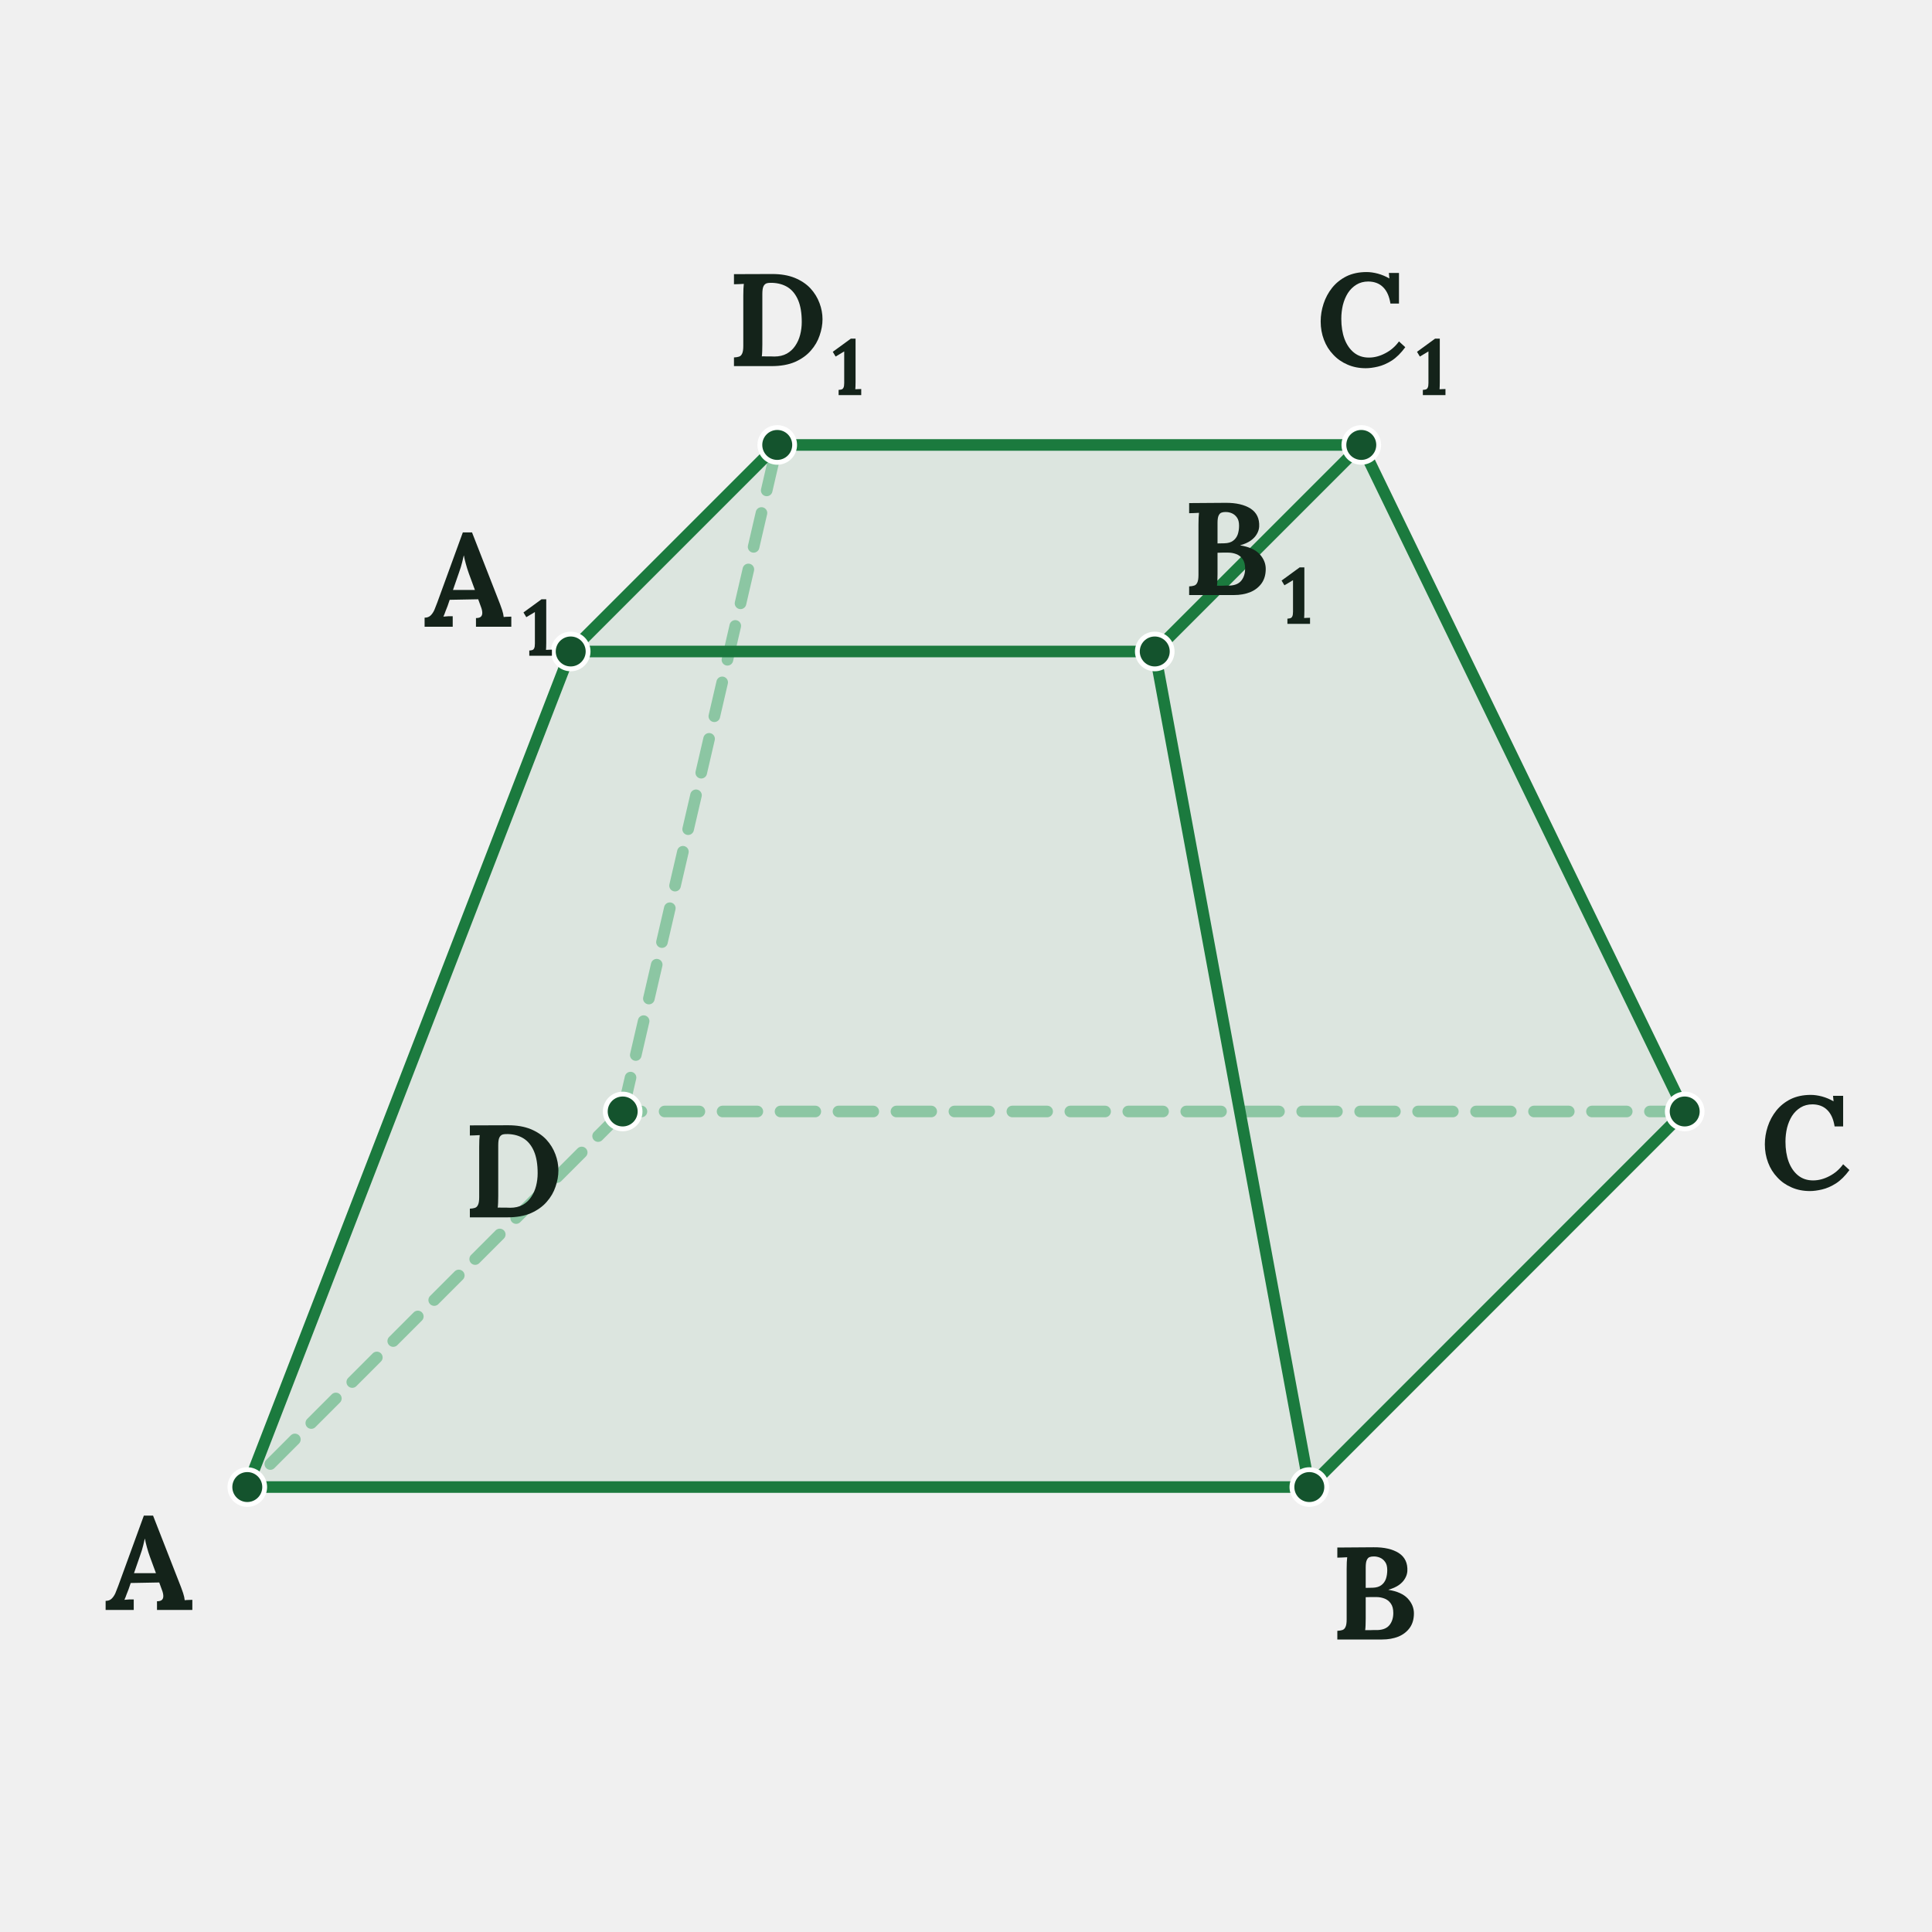
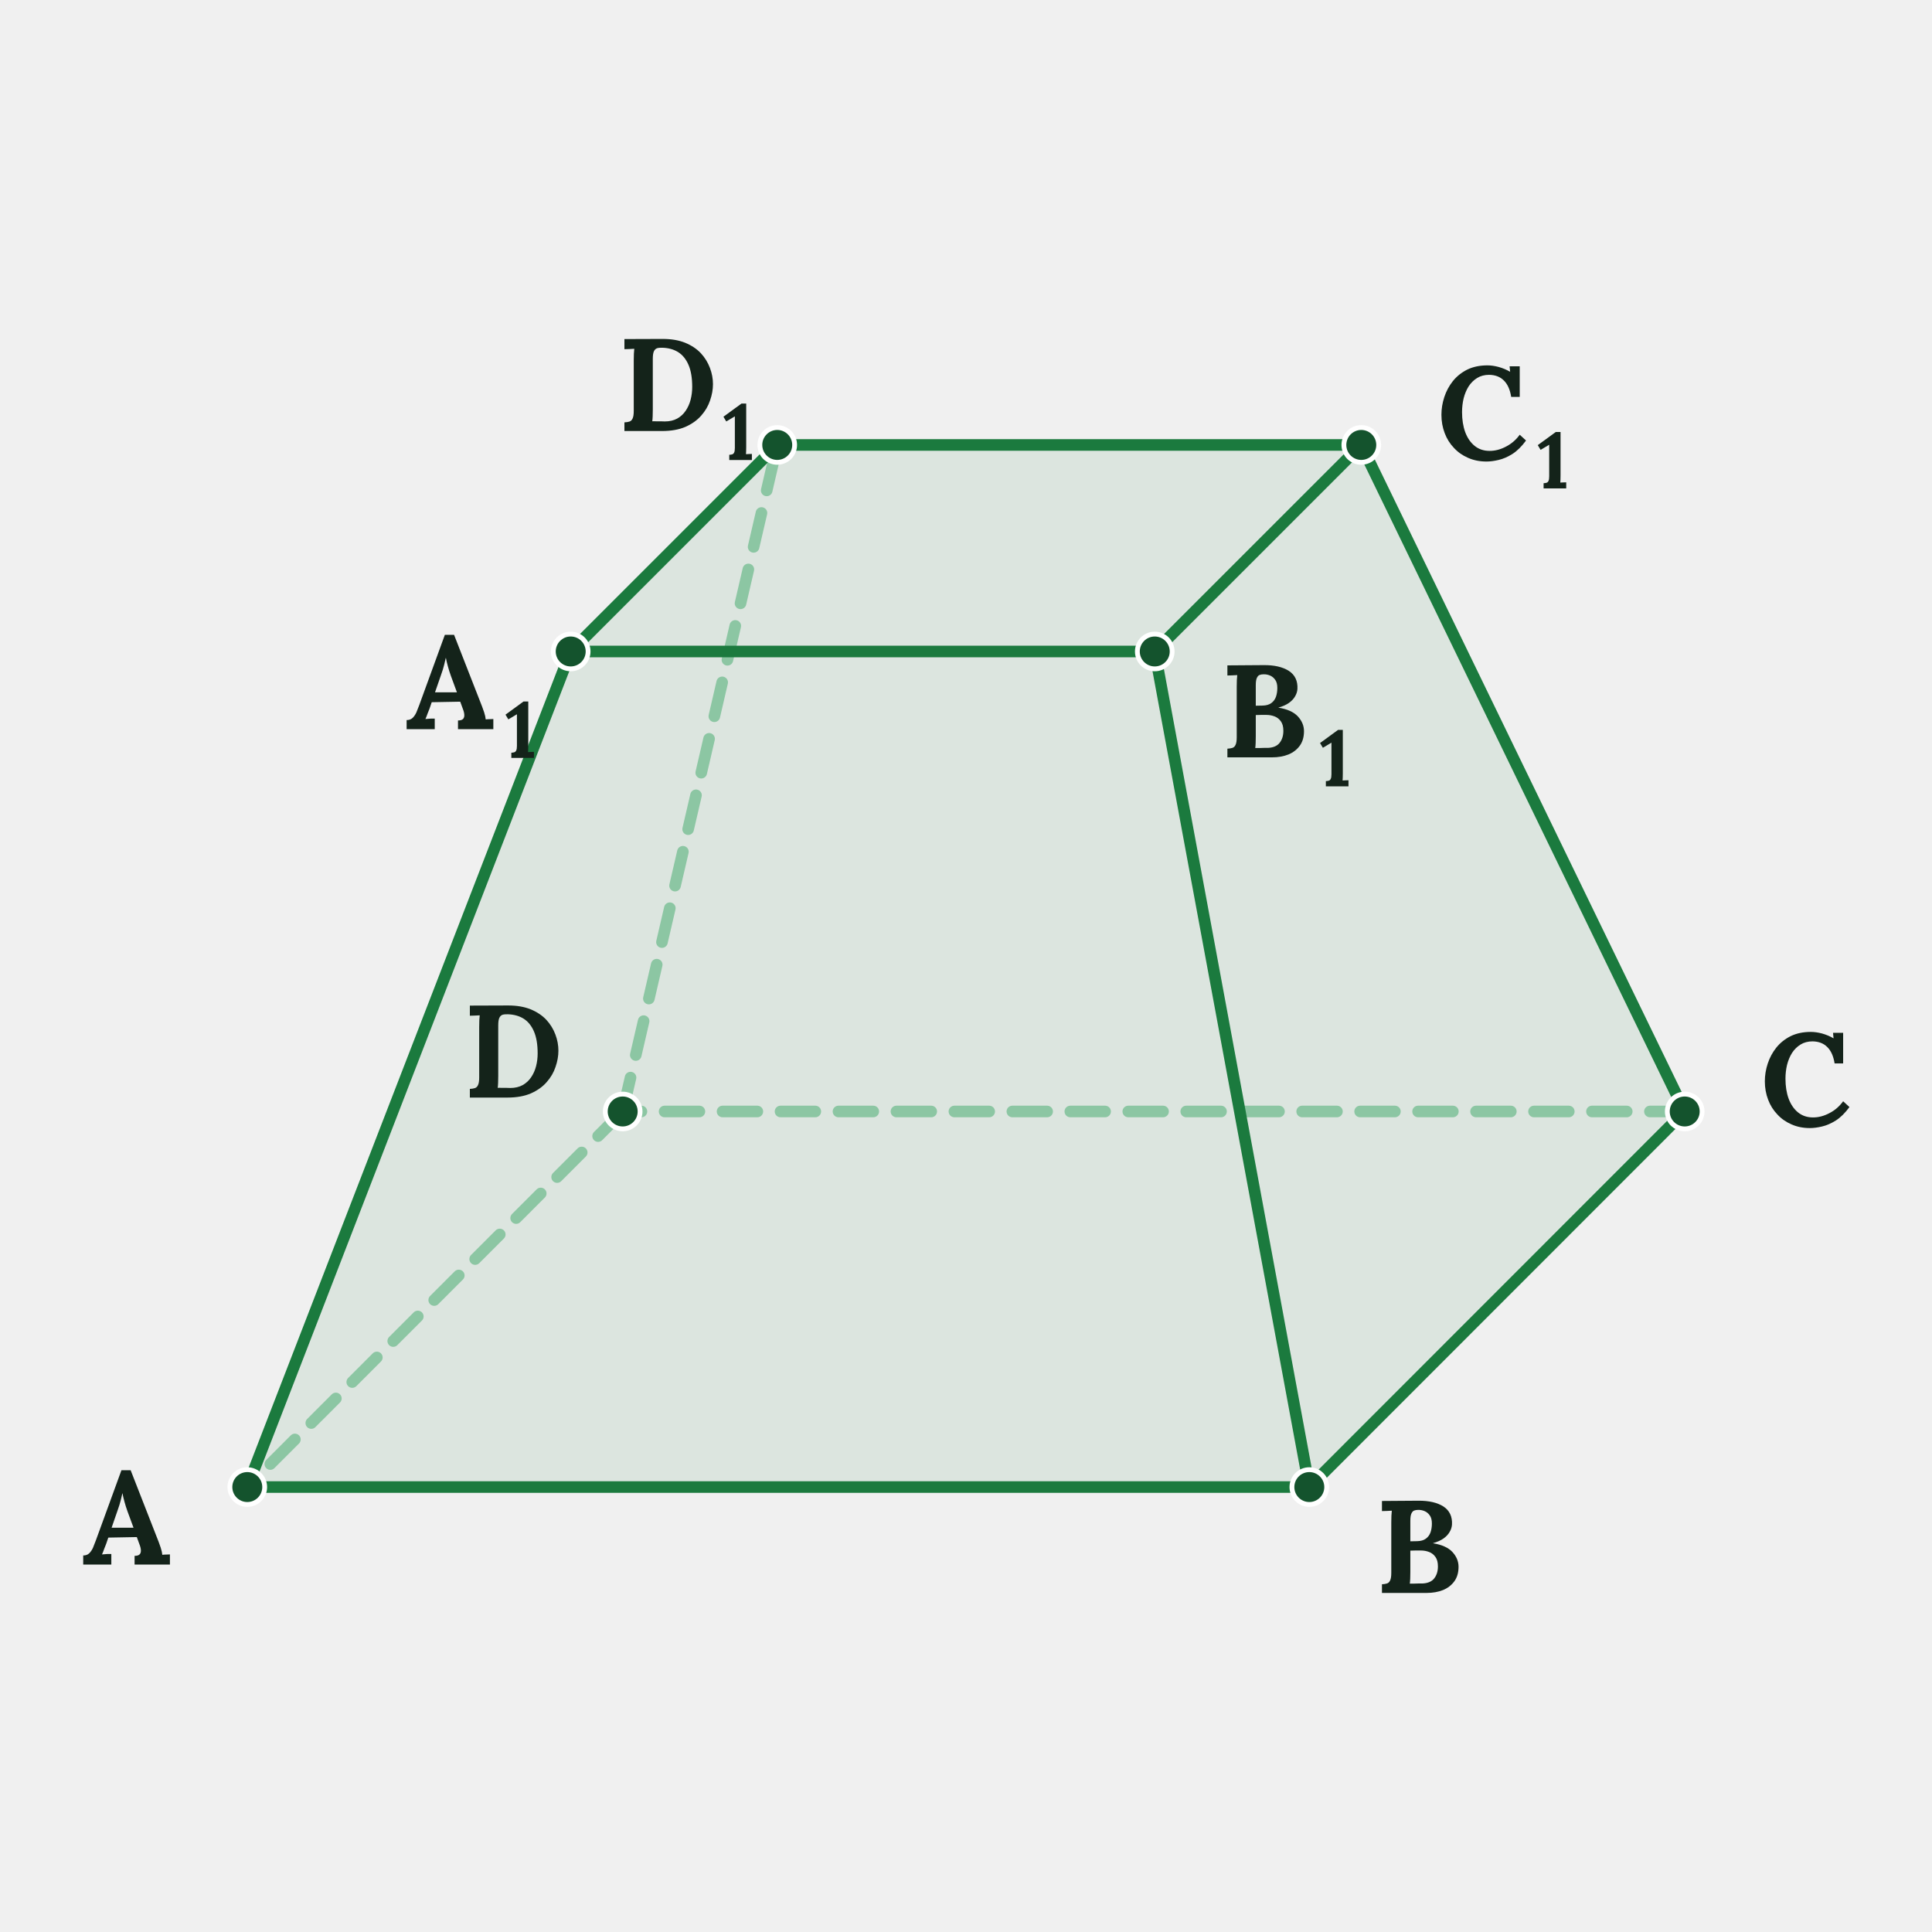
<svg xmlns="http://www.w3.org/2000/svg" viewBox="0 0 1000 1000" width="1000" height="1000">
  <polygon points="128.0,769.7 295.4,337.2 402.3,230.3 704.6,230.3 872.0,575.3 677.7,769.7" fill="#1B7A3E" fill-opacity="0.09" stroke="none" />
  <line x1="872.0" y1="575.3" x2="322.3" y2="575.3" stroke="#8CC6A3" stroke-width="6" stroke-dasharray="18,12" stroke-linecap="round" />
  <line x1="322.3" y1="575.3" x2="128.0" y2="769.7" stroke="#8CC6A3" stroke-width="6" stroke-dasharray="18,12" stroke-linecap="round" />
  <line x1="322.3" y1="575.3" x2="402.3" y2="230.3" stroke="#8CC6A3" stroke-width="6" stroke-dasharray="18,12" stroke-linecap="round" />
  <line x1="128.0" y1="769.7" x2="677.7" y2="769.7" stroke="#1B7A3E" stroke-width="6" stroke-linecap="round" />
  <line x1="295.4" y1="337.2" x2="597.7" y2="337.2" stroke="#1B7A3E" stroke-width="6" stroke-linecap="round" />
  <line x1="128.0" y1="769.7" x2="295.4" y2="337.2" stroke="#1B7A3E" stroke-width="6" stroke-linecap="round" />
  <line x1="677.7" y1="769.7" x2="872.0" y2="575.3" stroke="#1B7A3E" stroke-width="6" stroke-linecap="round" />
  <line x1="597.7" y1="337.2" x2="704.6" y2="230.3" stroke="#1B7A3E" stroke-width="6" stroke-linecap="round" />
  <line x1="677.7" y1="769.7" x2="597.7" y2="337.2" stroke="#1B7A3E" stroke-width="6" stroke-linecap="round" />
  <line x1="704.6" y1="230.3" x2="402.3" y2="230.3" stroke="#1B7A3E" stroke-width="6" stroke-linecap="round" />
  <line x1="872.0" y1="575.3" x2="704.6" y2="230.3" stroke="#1B7A3E" stroke-width="6" stroke-linecap="round" />
  <line x1="402.3" y1="230.3" x2="295.4" y2="337.2" stroke="#1B7A3E" stroke-width="6" stroke-linecap="round" />
  <circle cx="128.0" cy="769.7" r="9" fill="#14532D" stroke="#fff" stroke-width="2.5" />
  <circle cx="295.4" cy="337.2" r="9" fill="#14532D" stroke="#fff" stroke-width="2.5" />
  <circle cx="677.7" cy="769.7" r="9" fill="#14532D" stroke="#fff" stroke-width="2.5" />
  <circle cx="597.7" cy="337.2" r="9" fill="#14532D" stroke="#fff" stroke-width="2.5" />
  <circle cx="872.0" cy="575.3" r="9" fill="#14532D" stroke="#fff" stroke-width="2.5" />
  <circle cx="704.6" cy="230.3" r="9" fill="#14532D" stroke="#fff" stroke-width="2.5" />
  <circle cx="322.3" cy="575.3" r="9" fill="#14532D" stroke="#fff" stroke-width="2.5" />
  <circle cx="402.3" cy="230.3" r="9" fill="#14532D" stroke="#fff" stroke-width="2.5" />
-   <path transform="translate(54.4,833.3) scale(0.068,-0.068)" d="M4 0L4 69Q32 69 49 85Q66 101 78 127Q89 153 100 183L295 718L365 718L578 173Q584 158 594 128Q604 97 606 74Q623 76 638 76Q654 77 664 77L664 0L395 0L395 66Q423 66 434 78Q444 89 443 109Q442 129 432 154L412 209L195 205L179 158Q174 145 164 120Q155 94 147 77Q163 79 186 80Q208 80 218 80L218 0L4 0ZM220 280L387 280L341 405Q328 441 318 478Q308 514 303 542L302 542Q298 525 290 491Q282 457 265 410L220 280Z" fill="#14231A" />
-   <path transform="translate(688.8,848.6) scale(0.068,-0.068)" d="M50 0L50 66Q73 67 88 72Q104 77 112 95Q121 113 121 153L121 536Q121 563 122 588Q124 613 125 626Q109 625 85 624Q61 624 50 623L50 700Q119 701 188 701Q258 701 327 702Q447 703 518 658Q588 612 583 520Q581 491 565 464Q549 436 518 414Q486 392 439 379L439 378Q539 362 586 312Q633 261 633 199Q633 134 602 90Q570 45 515 22Q460 0 390 0L50 0ZM262 71Q280 71 296 71Q312 71 328 72Q344 72 359 72Q420 75 448 111Q476 147 476 202Q476 248 457 274Q438 301 408 312Q379 323 347 323Q322 323 304 323Q286 323 266 322L266 159Q266 132 265 108Q264 84 262 71ZM266 393L318 394Q360 395 384 413Q409 431 420 462Q430 492 430 528Q430 568 414 590Q398 613 374 623Q350 633 324 632Q308 632 295 627Q282 622 274 604Q266 587 266 548L266 393Z" fill="#14231A" />
-   <path transform="translate(911.1,615.4) scale(0.068,-0.068)" d="M566 476Q553 559 510 601Q468 643 398 644Q346 644 307 620Q268 596 242 556Q217 516 204 465Q192 414 192 360Q192 274 216 208Q241 141 288 103Q335 65 402 65Q465 65 527 98Q589 130 631 188L679 144Q630 77 576 42Q522 8 470 -4Q419 -16 378 -16Q301 -16 238 12Q175 39 130 88Q84 136 60 200Q35 265 35 340Q35 408 57 475Q79 542 122 596Q166 651 232 684Q298 716 385 716Q424 716 470 704Q517 691 558 667L554 709L631 709L631 476L566 476Z" fill="#14231A" />
-   <path transform="translate(239.8,630.1) scale(0.068,-0.068)" d="M50 66Q73 67 88 72Q104 77 112 95Q121 113 121 153L121 536Q121 563 122 588Q124 613 125 626Q109 625 85 624Q61 624 50 623L50 700L341 701Q440 701 512 672Q585 642 632 592Q678 542 701 480Q724 419 724 357Q724 296 702 233Q681 170 635 118Q589 65 515 32Q441 0 336 0L50 0L50 66ZM266 164Q266 137 265 112Q264 87 262 74Q272 75 290 74Q307 74 326 74Q345 73 357 73Q412 73 452 95Q491 117 516 154Q542 192 554 239Q566 286 566 336Q566 438 538 503Q510 568 460 600Q409 632 339 634Q315 635 298 630Q282 624 274 606Q266 588 266 549L266 164Z" fill="#14231A" />
-   <path transform="translate(219.5,324.4) scale(0.068,-0.068)" d="M4 0L4 69Q32 69 49 85Q66 101 78 127Q89 153 100 183L295 718L365 718L578 173Q584 158 594 128Q604 97 606 74Q623 76 638 76Q654 77 664 77L664 0L395 0L395 66Q423 66 434 78Q444 89 443 109Q442 129 432 154L412 209L195 205L179 158Q174 145 164 120Q155 94 147 77Q163 79 186 80Q208 80 218 80L218 0L4 0ZM220 280L387 280L341 405Q328 441 318 478Q308 514 303 542L302 542Q298 525 290 491Q282 457 265 410L220 280Z" fill="#14231A" />
-   <path transform="translate(270.7,339.4) scale(0.0408,-0.0408)" d="M80 0L80 66Q103 67 118 72Q134 77 142 95Q151 113 151 153L151 554L42 489L6 549L235 716L295 716L295 164Q295 137 294 112Q294 87 292 74Q308 76 332 76Q357 77 367 77L367 0L80 0Z" fill="#14231A" />
-   <path transform="translate(612.1,308.0) scale(0.068,-0.068)" d="M50 0L50 66Q73 67 88 72Q104 77 112 95Q121 113 121 153L121 536Q121 563 122 588Q124 613 125 626Q109 625 85 624Q61 624 50 623L50 700Q119 701 188 701Q258 701 327 702Q447 703 518 658Q588 612 583 520Q581 491 565 464Q549 436 518 414Q486 392 439 379L439 378Q539 362 586 312Q633 261 633 199Q633 134 602 90Q570 45 515 22Q460 0 390 0L50 0ZM262 71Q280 71 296 71Q312 71 328 72Q344 72 359 72Q420 75 448 111Q476 147 476 202Q476 248 457 274Q438 301 408 312Q379 323 347 323Q322 323 304 323Q286 323 266 322L266 159Q266 132 265 108Q264 84 262 71ZM266 393L318 394Q360 395 384 413Q409 431 420 462Q430 492 430 528Q430 568 414 590Q398 613 374 623Q350 633 324 632Q308 632 295 627Q282 622 274 604Q266 587 266 548L266 393Z" fill="#14231A" />
-   <path transform="translate(663.1,322.9) scale(0.0408,-0.0408)" d="M80 0L80 66Q103 67 118 72Q134 77 142 95Q151 113 151 153L151 554L42 489L6 549L235 716L295 716L295 164Q295 137 294 112Q294 87 292 74Q308 76 332 76Q357 77 367 77L367 0L80 0Z" fill="#14231A" />
-   <path transform="translate(681.2,189.5) scale(0.068,-0.068)" d="M566 476Q553 559 510 601Q468 643 398 644Q346 644 307 620Q268 596 242 556Q217 516 204 465Q192 414 192 360Q192 274 216 208Q241 141 288 103Q335 65 402 65Q465 65 527 98Q589 130 631 188L679 144Q630 77 576 42Q522 8 470 -4Q419 -16 378 -16Q301 -16 238 12Q175 39 130 88Q84 136 60 200Q35 265 35 340Q35 408 57 475Q79 542 122 596Q166 651 232 684Q298 716 385 716Q424 716 470 704Q517 691 558 667L554 709L631 709L631 476L566 476Z" fill="#14231A" />
-   <path transform="translate(733.2,204.5) scale(0.0408,-0.0408)" d="M80 0L80 66Q103 67 118 72Q134 77 142 95Q151 113 151 153L151 554L42 489L6 549L235 716L295 716L295 164Q295 137 294 112Q294 87 292 74Q308 76 332 76Q357 77 367 77L367 0L80 0Z" fill="#14231A" />
-   <path transform="translate(376.5,189.5) scale(0.068,-0.068)" d="M50 66Q73 67 88 72Q104 77 112 95Q121 113 121 153L121 536Q121 563 122 588Q124 613 125 626Q109 625 85 624Q61 624 50 623L50 700L341 701Q440 701 512 672Q585 642 632 592Q678 542 701 480Q724 419 724 357Q724 296 702 233Q681 170 635 118Q589 65 515 32Q441 0 336 0L50 0L50 66ZM266 164Q266 137 265 112Q264 87 262 74Q272 75 290 74Q307 74 326 74Q345 73 357 73Q412 73 452 95Q491 117 516 154Q542 192 554 239Q566 286 566 336Q566 438 538 503Q510 568 460 600Q409 632 339 634Q315 635 298 630Q282 624 274 606Q266 588 266 549L266 164Z" fill="#14231A" />
-   <path transform="translate(430.8,204.5) scale(0.0408,-0.0408)" d="M80 0L80 66Q103 67 118 72Q134 77 142 95Q151 113 151 153L151 554L42 489L6 549L235 716L295 716L295 164Q295 137 294 112Q294 87 292 74Q308 76 332 76Q357 77 367 77L367 0L80 0Z" fill="#14231A" />
+   <path transform="translate(42.8,809.8) scale(0.068,-0.068)" d="M4 0L4 69Q32 69 49 85Q66 101 78 127Q89 153 100 183L295 718L365 718L578 173Q584 158 594 128Q604 97 606 74Q623 76 638 76Q654 77 664 77L664 0L395 0L395 66Q423 66 434 78Q444 89 443 109Q442 129 432 154L412 209L195 205L179 158Q174 145 164 120Q155 94 147 77Q163 79 186 80Q208 80 218 80L218 0L4 0ZM220 280L387 280L341 405Q328 441 318 478Q308 514 303 542L302 542Q298 525 290 491Q282 457 265 410L220 280Z" fill="#14231A" />
+   <path transform="translate(711.9,824.5) scale(0.068,-0.068)" d="M50 0L50 66Q73 67 88 72Q104 77 112 95Q121 113 121 153L121 536Q121 563 122 588Q124 613 125 626Q109 625 85 624Q61 624 50 623L50 700Q119 701 188 701Q258 701 327 702Q447 703 518 658Q588 612 583 520Q581 491 565 464Q549 436 518 414Q486 392 439 379L439 378Q539 362 586 312Q633 261 633 199Q633 134 602 90Q570 45 515 22Q460 0 390 0L50 0ZM262 71Q280 71 296 71Q312 71 328 72Q344 72 359 72Q420 75 448 111Q476 147 476 202Q476 248 457 274Q438 301 408 312Q379 323 347 323Q322 323 304 323Q286 323 266 322L266 159Q266 132 265 108Q264 84 262 71ZM266 393L318 394Q360 395 384 413Q409 431 420 462Q430 492 430 528Q430 568 414 590Q398 613 374 623Q350 633 324 632Q308 632 295 627Q282 622 274 604Q266 587 266 548L266 393Z" fill="#14231A" />
+   <path transform="translate(911.1,582.8) scale(0.068,-0.068)" d="M566 476Q553 559 510 601Q468 643 398 644Q346 644 307 620Q268 596 242 556Q217 516 204 465Q192 414 192 360Q192 274 216 208Q241 141 288 103Q335 65 402 65Q465 65 527 98Q589 130 631 188L679 144Q630 77 576 42Q522 8 470 -4Q419 -16 378 -16Q301 -16 238 12Q175 39 130 88Q84 136 60 200Q35 265 35 340Q35 408 57 475Q79 542 122 596Q166 651 232 684Q298 716 385 716Q424 716 470 704Q517 691 558 667L554 709L631 709L631 476L566 476Z" fill="#14231A" />
+   <path transform="translate(239.8,568.1) scale(0.068,-0.068)" d="M50 66Q73 67 88 72Q104 77 112 95Q121 113 121 153L121 536Q121 563 122 588Q124 613 125 626Q109 625 85 624Q61 624 50 623L50 700L341 701Q440 701 512 672Q585 642 632 592Q678 542 701 480Q724 419 724 357Q724 296 702 233Q681 170 635 118Q589 65 515 32Q441 0 336 0L50 0L50 66ZM266 164Q266 137 265 112Q264 87 262 74Q272 75 290 74Q307 74 326 74Q345 73 357 73Q412 73 452 95Q491 117 516 154Q542 192 554 239Q566 286 566 336Q566 438 538 503Q510 568 460 600Q409 632 339 634Q315 635 298 630Q282 624 274 606Q266 588 266 549L266 164Z" fill="#14231A" />
+   <path transform="translate(210.2,377.4) scale(0.068,-0.068)" d="M4 0L4 69Q32 69 49 85Q66 101 78 127Q89 153 100 183L295 718L365 718L578 173Q584 158 594 128Q604 97 606 74Q623 76 638 76Q654 77 664 77L664 0L395 0L395 66Q423 66 434 78Q444 89 443 109Q442 129 432 154L412 209L195 205L179 158Q174 145 164 120Q155 94 147 77Q163 79 186 80Q208 80 218 80L218 0L4 0ZM220 280L387 280L341 405Q328 441 318 478Q308 514 303 542L302 542Q298 525 290 491Q282 457 265 410L220 280Z" fill="#14231A" />
+   <path transform="translate(261.4,392.3) scale(0.0408,-0.0408)" d="M80 0L80 66Q103 67 118 72Q134 77 142 95Q151 113 151 153L151 554L42 489L6 549L235 716L295 716L295 164Q295 137 294 112Q294 87 292 74Q308 76 332 76Q357 77 367 77L367 0L80 0Z" fill="#14231A" />
+   <path transform="translate(631.9,392.0) scale(0.068,-0.068)" d="M50 0L50 66Q73 67 88 72Q104 77 112 95Q121 113 121 153L121 536Q121 563 122 588Q124 613 125 626Q109 625 85 624Q61 624 50 623L50 700Q119 701 188 701Q258 701 327 702Q447 703 518 658Q588 612 583 520Q581 491 565 464Q549 436 518 414Q486 392 439 379L439 378Q539 362 586 312Q633 261 633 199Q633 134 602 90Q570 45 515 22Q460 0 390 0L50 0ZM262 71Q280 71 296 71Q312 71 328 72Q344 72 359 72Q420 75 448 111Q476 147 476 202Q476 248 457 274Q438 301 408 312Q379 323 347 323Q322 323 304 323Q286 323 266 322L266 159Q266 132 265 108Q264 84 262 71ZM266 393L318 394Q360 395 384 413Q409 431 420 462Q430 492 430 528Q430 568 414 590Q398 613 374 623Q350 633 324 632Q308 632 295 627Q282 622 274 604Q266 587 266 548L266 393Z" fill="#14231A" />
+   <path transform="translate(683.0,407.0) scale(0.0408,-0.0408)" d="M80 0L80 66Q103 67 118 72Q134 77 142 95Q151 113 151 153L151 554L42 489L6 549L235 716L295 716L295 164Q295 137 294 112Q294 87 292 74Q308 76 332 76Q357 77 367 77L367 0L80 0Z" fill="#14231A" />
+   <path transform="translate(743.7,237.8) scale(0.068,-0.068)" d="M566 476Q553 559 510 601Q468 643 398 644Q346 644 307 620Q268 596 242 556Q217 516 204 465Q192 414 192 360Q192 274 216 208Q241 141 288 103Q335 65 402 65Q465 65 527 98Q589 130 631 188L679 144Q630 77 576 42Q522 8 470 -4Q419 -16 378 -16Q301 -16 238 12Q175 39 130 88Q84 136 60 200Q35 265 35 340Q35 408 57 475Q79 542 122 596Q166 651 232 684Q298 716 385 716Q424 716 470 704Q517 691 558 667L554 709L631 709L631 476L566 476Z" fill="#14231A" />
+   <path transform="translate(795.7,252.8) scale(0.0408,-0.0408)" d="M80 0L80 66Q103 67 118 72Q134 77 142 95Q151 113 151 153L151 554L42 489L6 549L235 716L295 716L295 164Q295 137 294 112Q294 87 292 74Q308 76 332 76Q357 77 367 77L367 0L80 0Z" fill="#14231A" />
+   <path transform="translate(319.8,223.1) scale(0.068,-0.068)" d="M50 66Q73 67 88 72Q104 77 112 95Q121 113 121 153L121 536Q121 563 122 588Q124 613 125 626Q109 625 85 624Q61 624 50 623L50 700L341 701Q440 701 512 672Q585 642 632 592Q678 542 701 480Q724 419 724 357Q724 296 702 233Q681 170 635 118Q589 65 515 32Q441 0 336 0L50 0L50 66ZM266 164Q266 137 265 112Q264 87 262 74Q272 75 290 74Q307 74 326 74Q345 73 357 73Q412 73 452 95Q491 117 516 154Q542 192 554 239Q566 286 566 336Q566 438 538 503Q510 568 460 600Q409 632 339 634Q315 635 298 630Q282 624 274 606Q266 588 266 549L266 164Z" fill="#14231A" />
+   <path transform="translate(374.2,238.1) scale(0.0408,-0.0408)" d="M80 0L80 66Q103 67 118 72Q134 77 142 95Q151 113 151 153L151 554L42 489L6 549L235 716L295 716L295 164Q295 137 294 112Q294 87 292 74Q308 76 332 76Q357 77 367 77L367 0L80 0Z" fill="#14231A" />
</svg>
